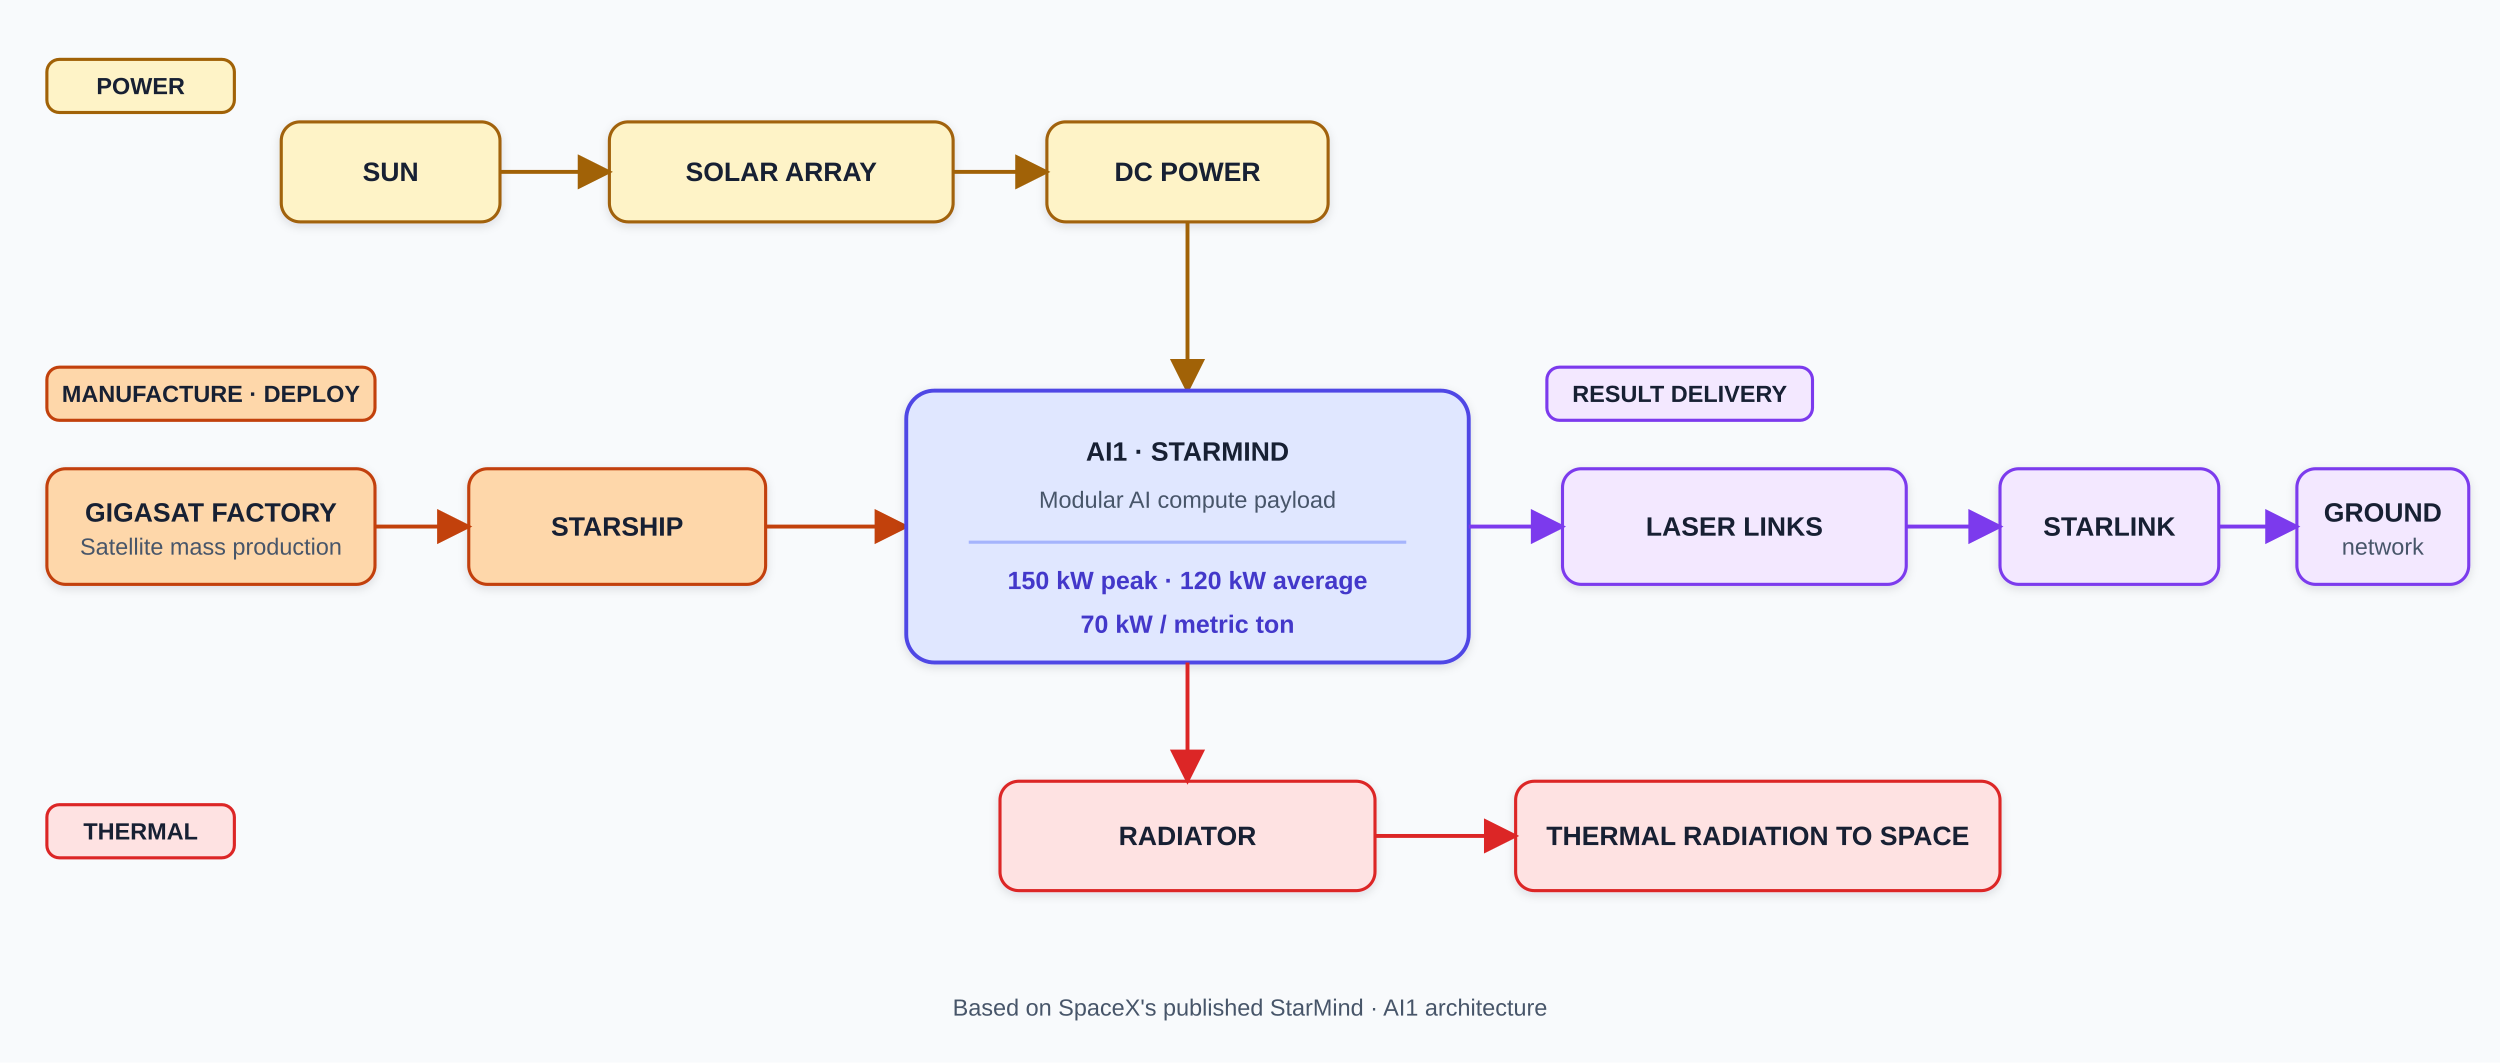
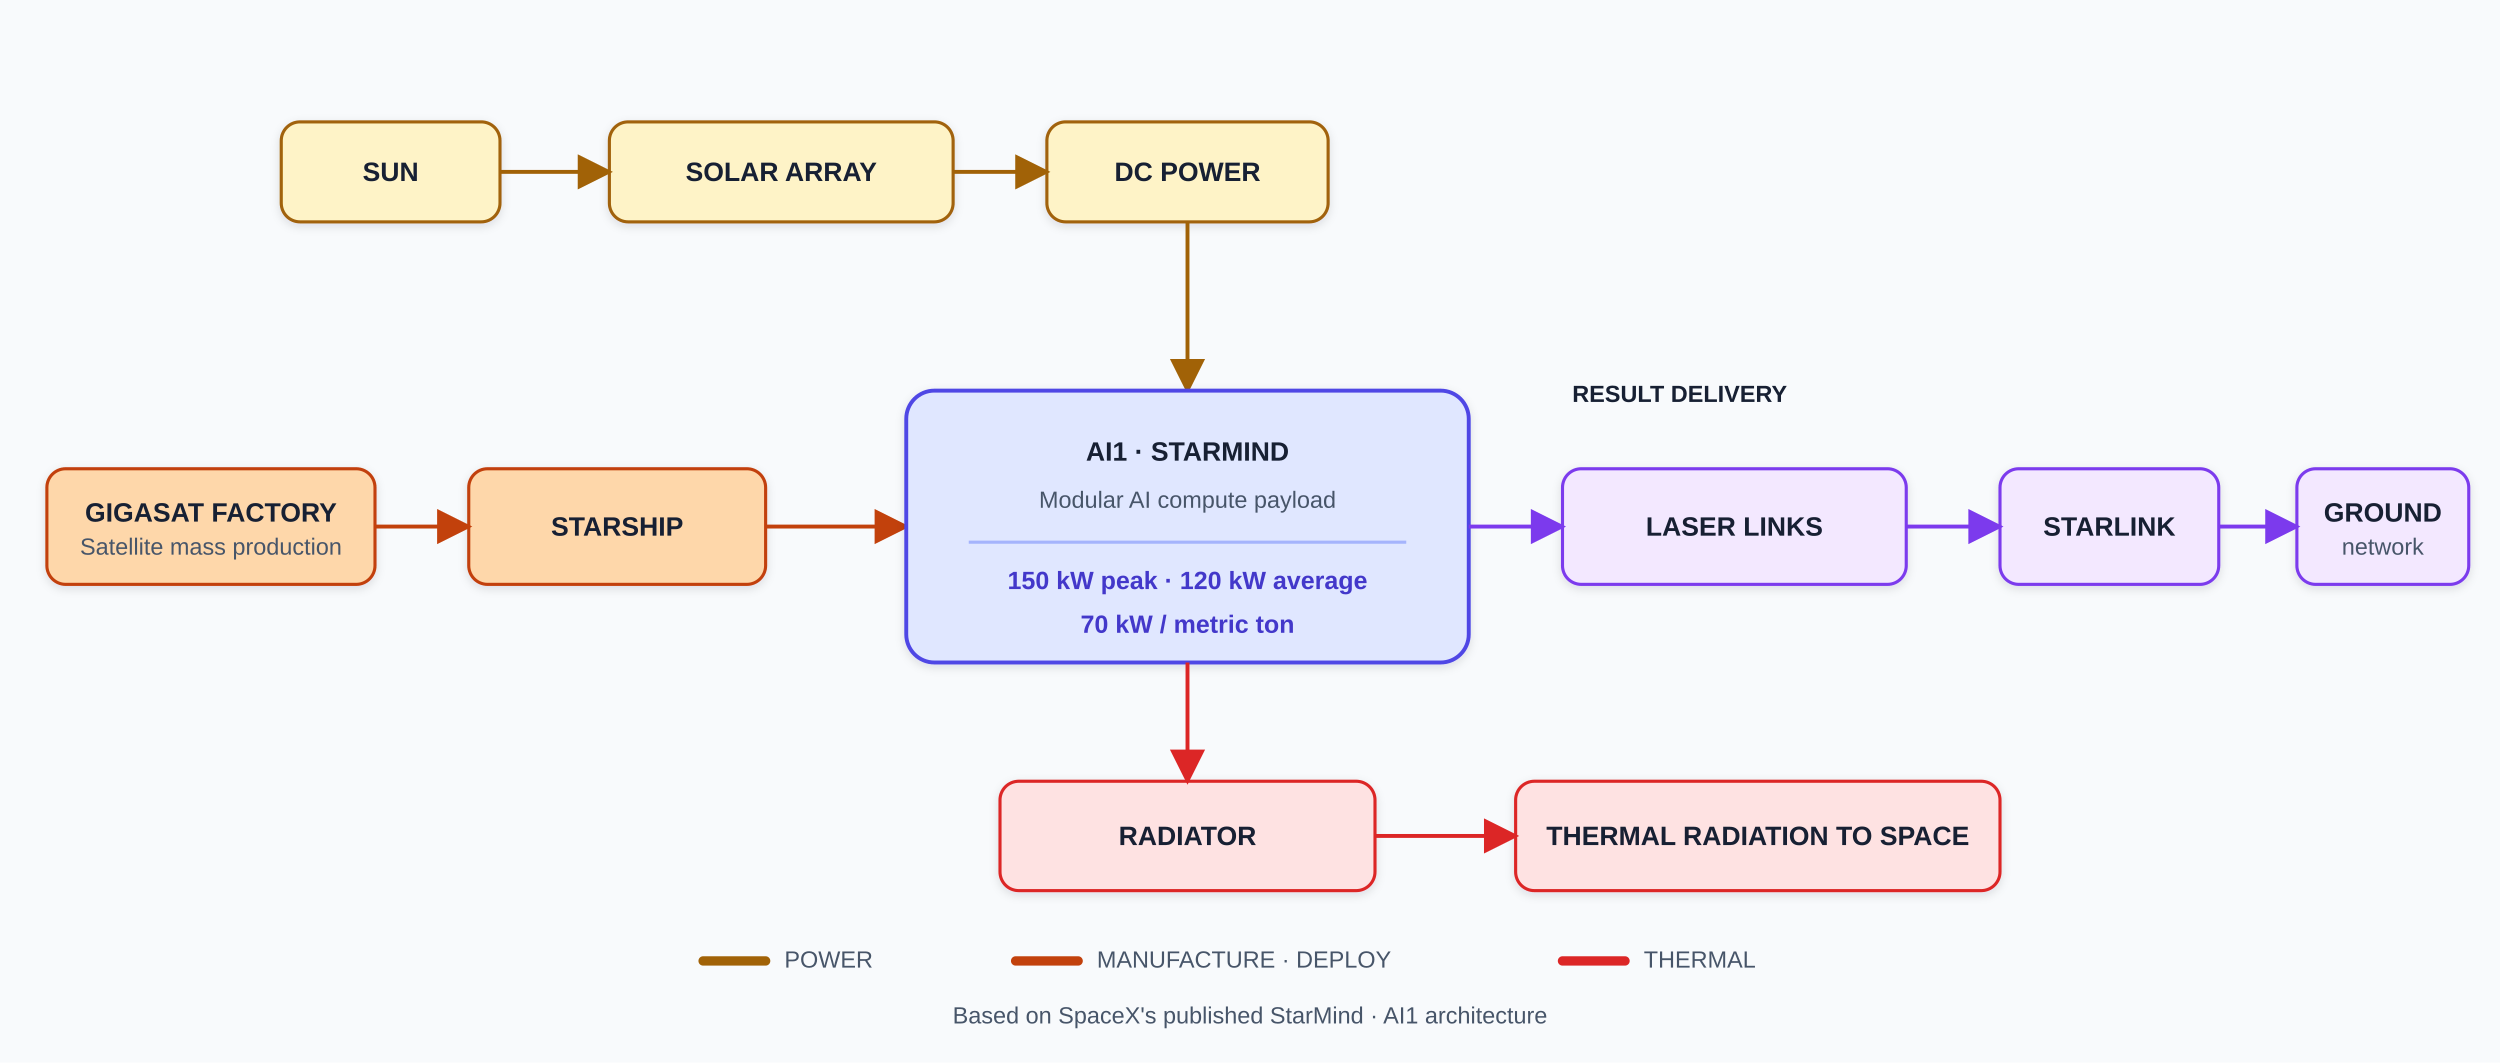
<svg xmlns="http://www.w3.org/2000/svg" width="1600" height="680" viewBox="0 0 1600 680" role="img" aria-labelledby="title desc">
  <defs>
    <marker id="arrow-orange" viewBox="0 0 10 10" refX="9" refY="5" markerWidth="9" markerHeight="9" orient="auto">
      <path d="M0 0L10 5L0 10Z" fill="#c2410c" />
    </marker>
    <marker id="arrow-yellow" viewBox="0 0 10 10" refX="9" refY="5" markerWidth="9" markerHeight="9" orient="auto">
      <path d="M0 0L10 5L0 10Z" fill="#a16207" />
    </marker>
    <marker id="arrow-red" viewBox="0 0 10 10" refX="9" refY="5" markerWidth="9" markerHeight="9" orient="auto">
      <path d="M0 0L10 5L0 10Z" fill="#dc2626" />
    </marker>
    <marker id="arrow-purple" viewBox="0 0 10 10" refX="9" refY="5" markerWidth="9" markerHeight="9" orient="auto">
      <path d="M0 0L10 5L0 10Z" fill="#7c3aed" />
    </marker>
    <filter id="shadow" x="-20%" y="-20%" width="140%" height="140%">
      <feDropShadow dx="0" dy="2" stdDeviation="3" flood-color="#0f172a" flood-opacity="0.12" />
    </filter>
    <style>
      text{font-family:Arial,"Noto Sans",sans-serif;fill:#172033}
-       .lane{font-size:15px;font-weight:700;text-anchor:middle;dominant-baseline:middle}.label{font-size:17px;font-weight:700;text-anchor:middle;dominant-baseline:middle}.sub{font-size:15px;fill:#475569;text-anchor:middle}.metric{font-size:16px;font-weight:700;fill:#4338ca;text-anchor:middle}
+       .lane{font-size:15px;font-weight:700;text-anchor:middle;dominant-baseline:middle}.label{font-size:17px;font-weight:700;text-anchor:middle;dominant-baseline:middle}.sub{font-size:15px;fill:#475569;text-anchor:middle}.metric{font-size:16px;font-weight:700;fill:#4338ca;text-anchor:middle}.legend{font-size:15px;fill:#475569;dominant-baseline:middle}
      .manufacture{fill:#fed7aa;stroke:#c2410c;stroke-width:2}.power{fill:#fef3c7;stroke:#a16207;stroke-width:2}.compute{fill:#e0e7ff;stroke:#4f46e5;stroke-width:2.5}.thermal{fill:#fee2e2;stroke:#dc2626;stroke-width:2}.delivery{fill:#f3e8ff;stroke:#7c3aed;stroke-width:2}
      .edge-orange{fill:none;stroke:#c2410c;stroke-width:2.5;marker-end:url(#arrow-orange)}.edge-yellow{fill:none;stroke:#a16207;stroke-width:2.5;marker-end:url(#arrow-yellow)}.edge-red{fill:none;stroke:#dc2626;stroke-width:2.5;marker-end:url(#arrow-red)}.edge-purple{fill:none;stroke:#7c3aed;stroke-width:2.5;marker-end:url(#arrow-purple)}
    </style>
  </defs>
  <rect width="1600" height="680" fill="#f8fafc" />
-   <rect x="30" y="38" width="120" height="34" rx="8" class="power" />
-   <text x="90" y="56" class="lane">POWER</text>
  <rect x="180" y="78" width="140" height="64" rx="12" class="power" filter="url(#shadow)" />
  <text x="250" y="111" class="label">SUN</text>
  <rect x="390" y="78" width="220" height="64" rx="12" class="power" filter="url(#shadow)" />
  <text x="500" y="111" class="label">SOLAR ARRAY</text>
  <rect x="670" y="78" width="180" height="64" rx="12" class="power" filter="url(#shadow)" />
  <text x="760" y="111" class="label">DC POWER</text>
  <path d="M320 110H390" class="edge-yellow" />
  <path d="M610 110H670" class="edge-yellow" />
  <path d="M760 142V250" class="edge-yellow" />
-   <rect x="30" y="235" width="210" height="34" rx="8" class="manufacture" />
-   <text x="135" y="253" class="lane">MANUFACTURE · DEPLOY</text>
  <rect x="30" y="300" width="210" height="74" rx="12" class="manufacture" filter="url(#shadow)" />
  <text x="135" y="329" class="label">GIGASAT FACTORY</text>
  <text x="135" y="355" class="sub">Satellite mass production</text>
  <rect x="300" y="300" width="190" height="74" rx="12" class="manufacture" filter="url(#shadow)" />
  <text x="395" y="338" class="label">STARSHIP</text>
  <path d="M240 337H300" class="edge-orange" />
  <path d="M490 337H580" class="edge-orange" />
  <rect x="580" y="250" width="360" height="174" rx="18" class="compute" filter="url(#shadow)" />
  <text x="760" y="290" class="label">AI1 · STARMIND</text>
  <text x="760" y="325" class="sub">Modular AI compute payload</text>
  <line x1="620" y1="347" x2="900" y2="347" stroke="#a5b4fc" stroke-width="2" />
  <text x="760" y="377" class="metric">150 kW peak · 120 kW average</text>
  <text x="760" y="405" class="metric">70 kW / metric ton</text>
-   <rect x="990" y="235" width="170" height="34" rx="8" class="delivery" />
-   <text x="1075" y="253" class="lane">RESULT DELIVERY</text>
+   <text x="1075" y="253" class="lane" fill="#7c3aed">RESULT DELIVERY</text>
  <rect x="1000" y="300" width="220" height="74" rx="12" class="delivery" filter="url(#shadow)" />
  <text x="1110" y="338" class="label">LASER LINKS</text>
  <rect x="1280" y="300" width="140" height="74" rx="12" class="delivery" filter="url(#shadow)" />
  <text x="1350" y="338" class="label">STARLINK</text>
  <rect x="1470" y="300" width="110" height="74" rx="12" class="delivery" filter="url(#shadow)" />
  <text x="1525" y="329" class="label">GROUND</text>
  <text x="1525" y="355" class="sub">network</text>
  <path d="M940 337H1000" class="edge-purple" />
  <path d="M1220 337H1280" class="edge-purple" />
  <path d="M1420 337H1470" class="edge-purple" />
-   <rect x="30" y="515" width="120" height="34" rx="8" class="thermal" />
-   <text x="90" y="533" class="lane">THERMAL</text>
  <rect x="640" y="500" width="240" height="70" rx="12" class="thermal" filter="url(#shadow)" />
  <text x="760" y="536" class="label">RADIATOR</text>
  <rect x="970" y="500" width="310" height="70" rx="12" class="thermal" filter="url(#shadow)" />
  <text x="1125" y="536" class="label">THERMAL RADIATION TO SPACE</text>
  <path d="M760 424V500" class="edge-red" />
  <path d="M880 535H970" class="edge-red" />
-   <text x="800" y="650" text-anchor="middle" class="sub">Based on SpaceX's published StarMind · AI1 architecture</text>
+   <line x1="450" y1="615" x2="490" y2="615" stroke="#a16207" stroke-width="6" stroke-linecap="round" />
+   <text x="502" y="615" class="legend">POWER</text>
+   <line x1="650" y1="615" x2="690" y2="615" stroke="#c2410c" stroke-width="6" stroke-linecap="round" />
+   <text x="702" y="615" class="legend">MANUFACTURE · DEPLOY</text>
+   <line x1="1000" y1="615" x2="1040" y2="615" stroke="#dc2626" stroke-width="6" stroke-linecap="round" />
+   <text x="1052" y="615" class="legend">THERMAL</text>
+   <text x="800" y="655" text-anchor="middle" class="sub">Based on SpaceX's published StarMind · AI1 architecture</text>
</svg>
